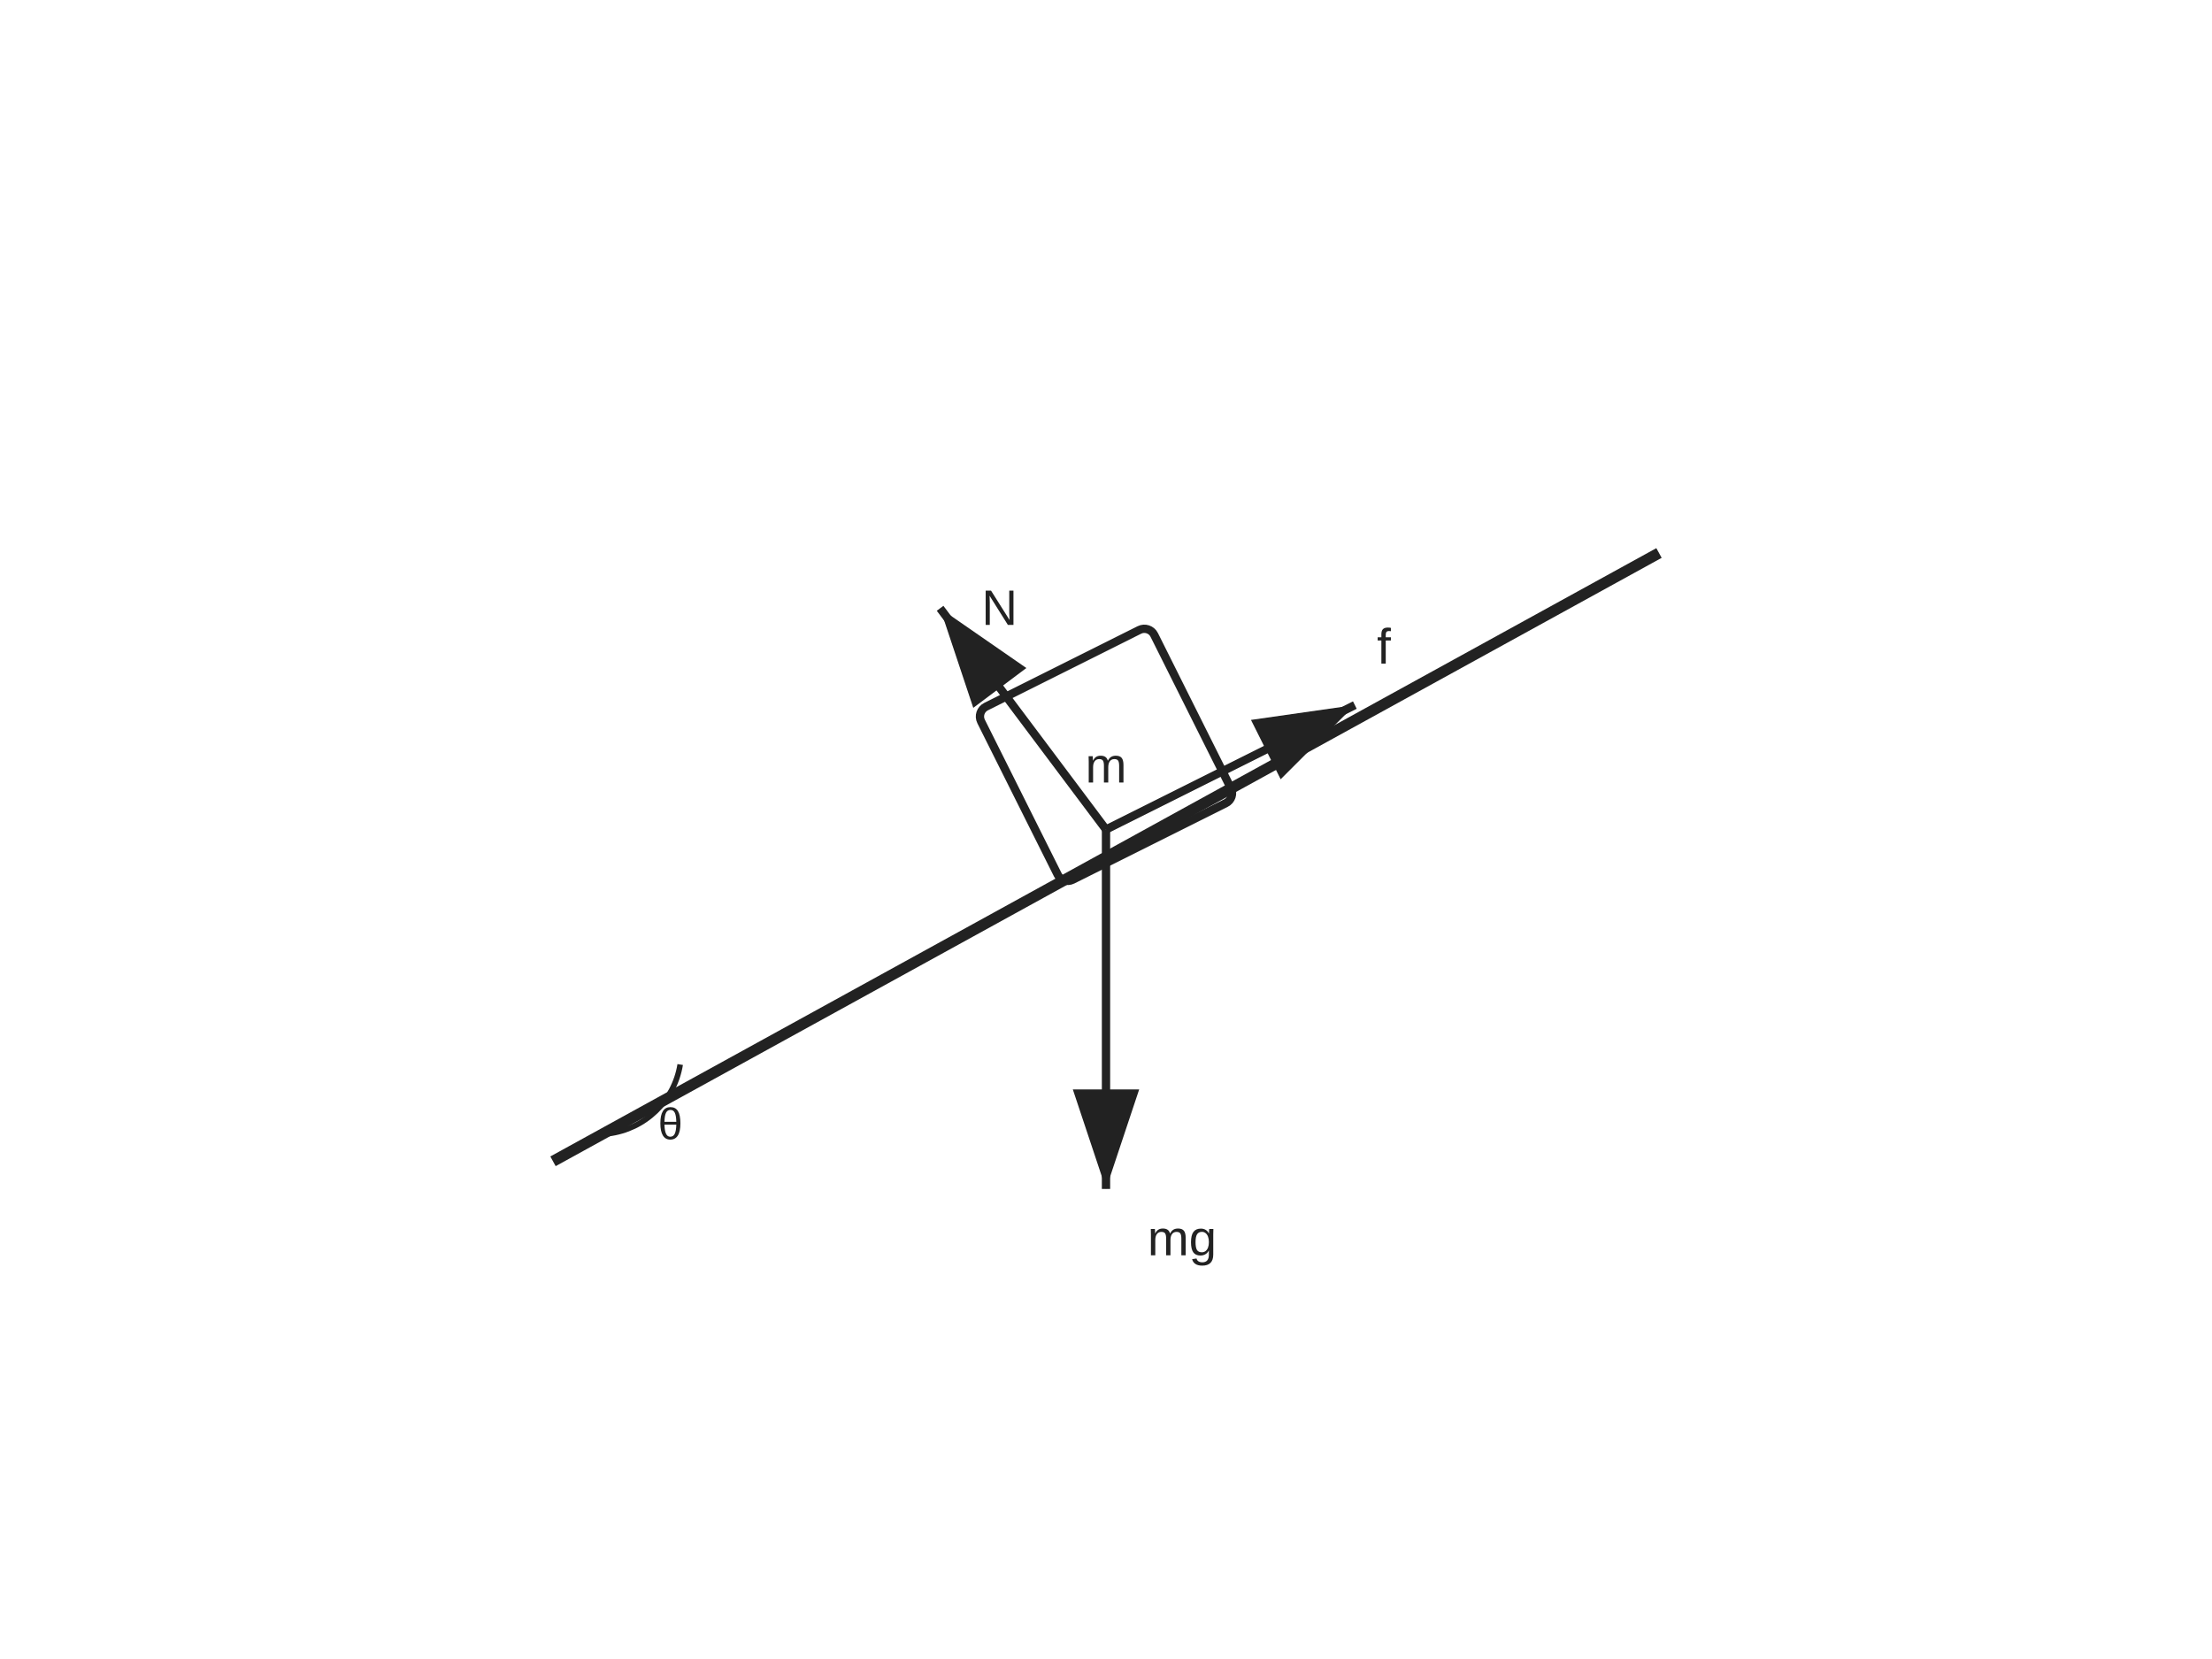
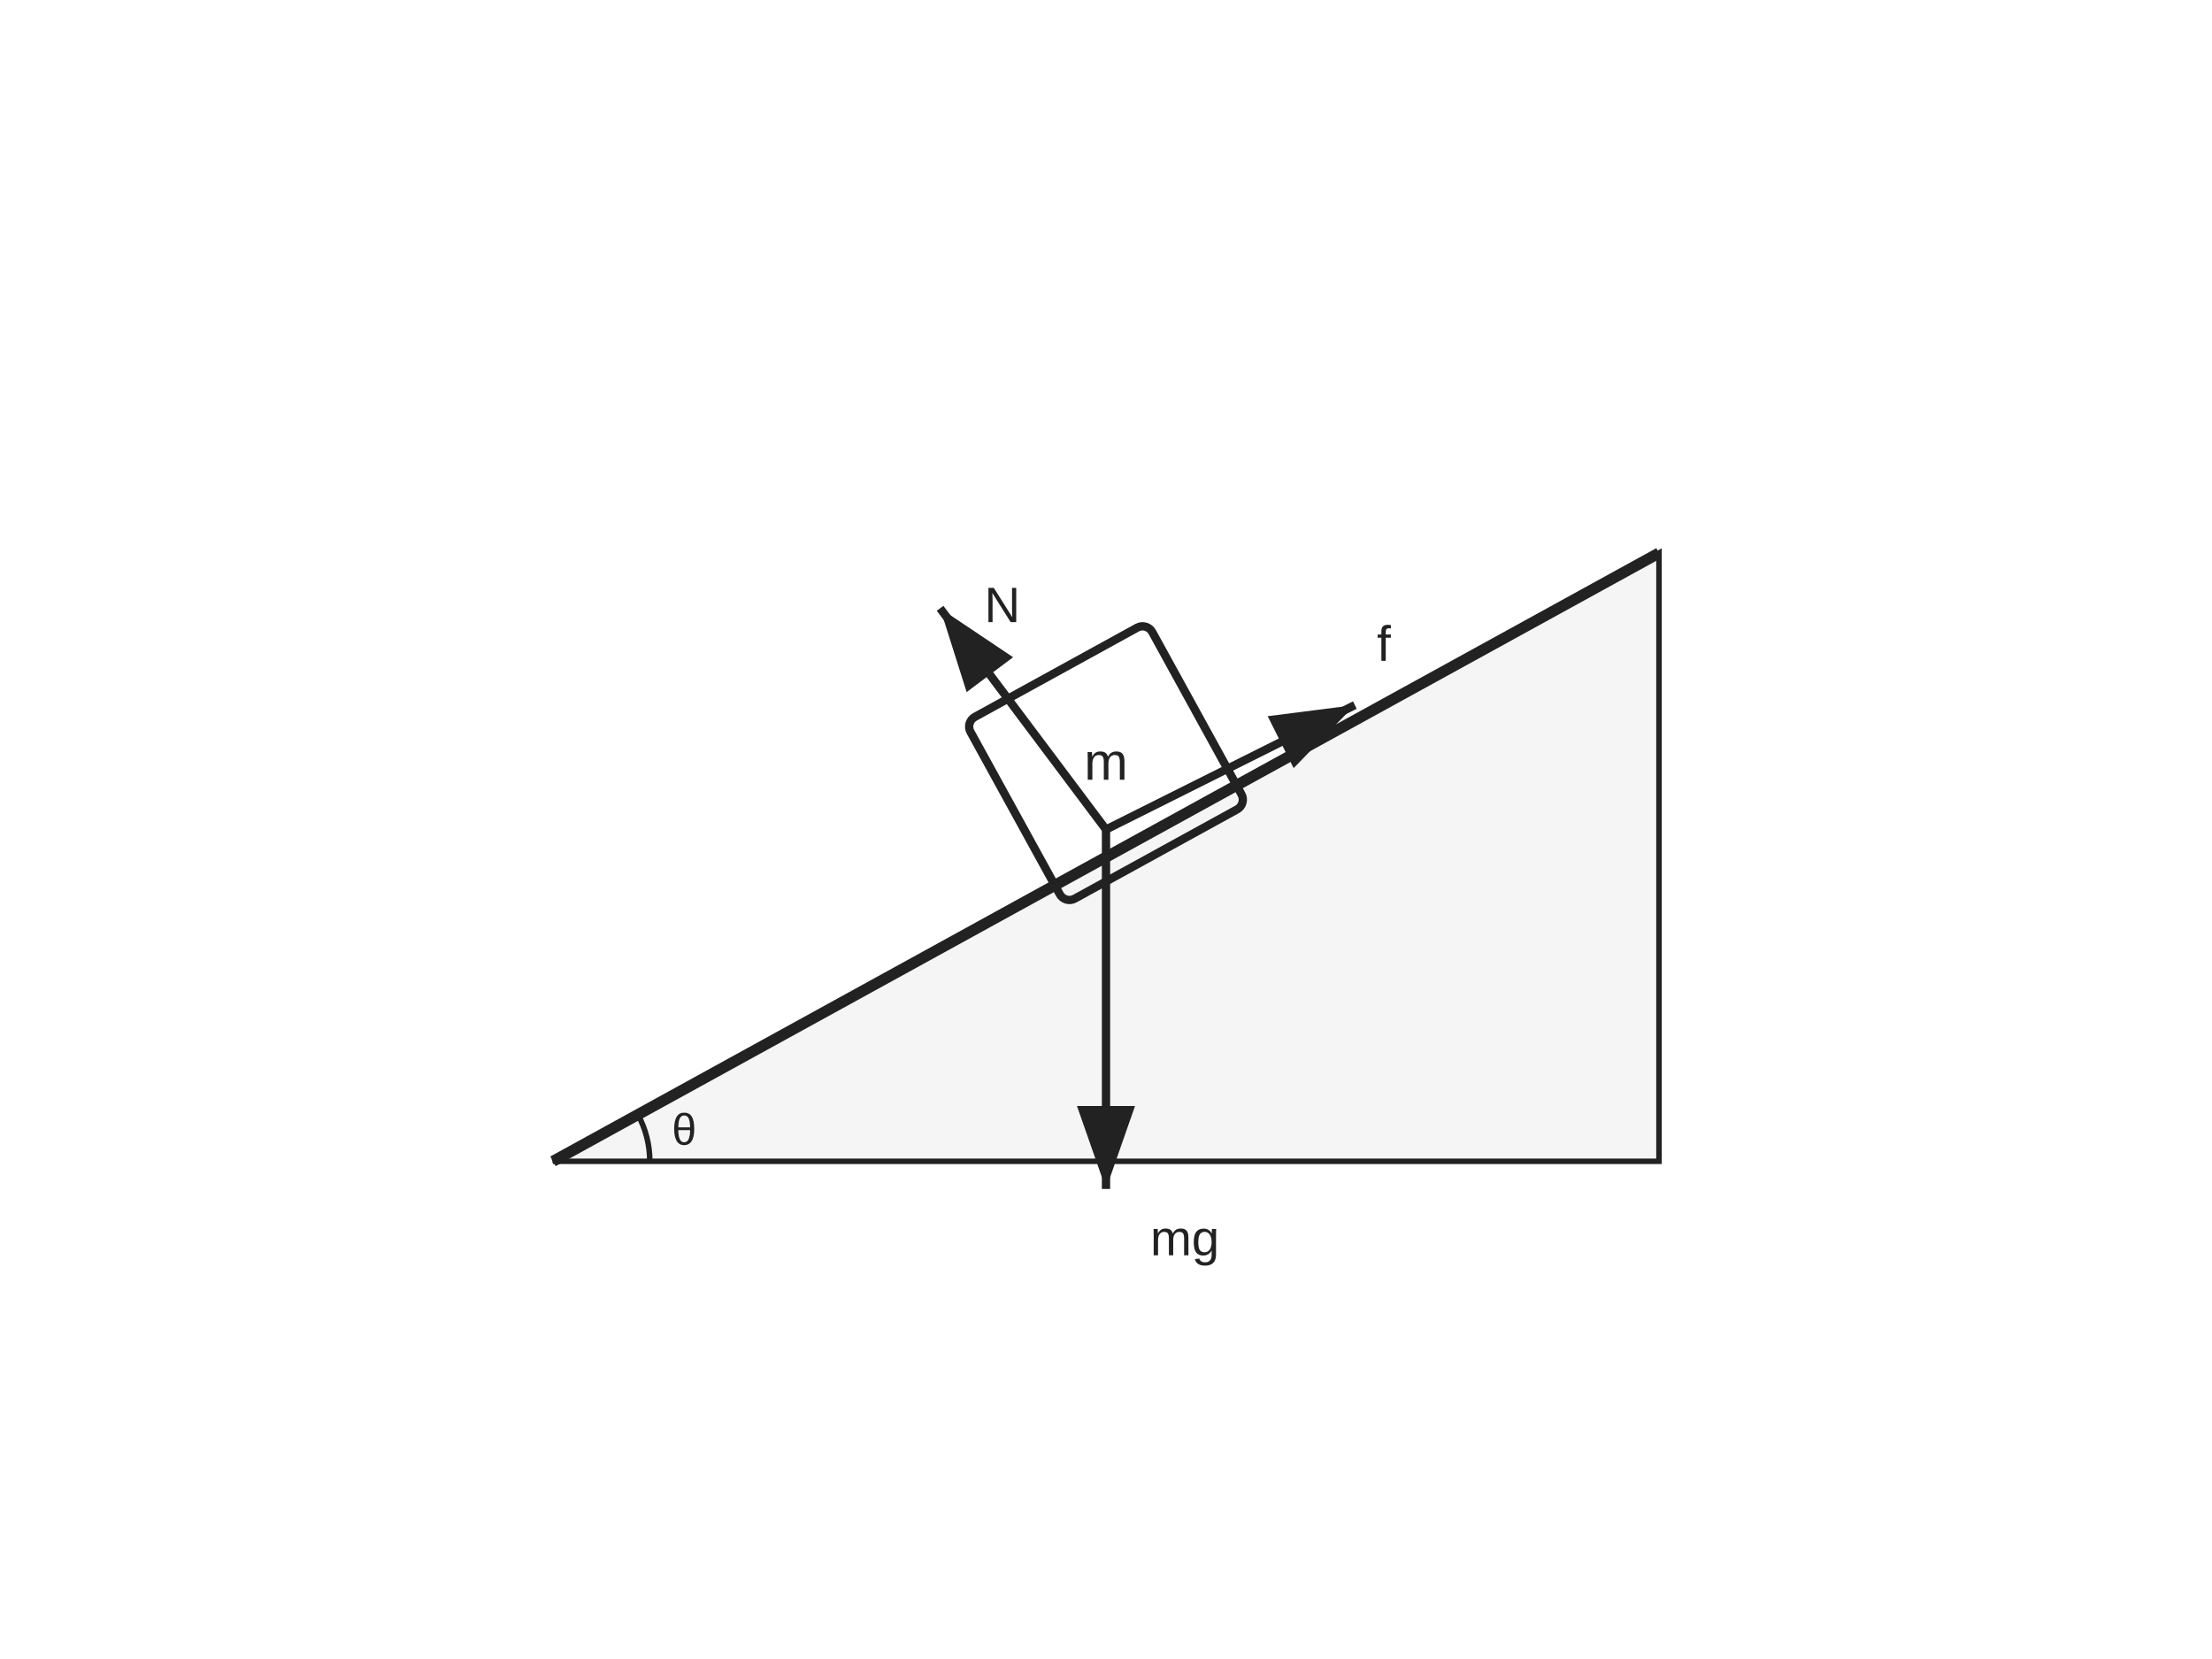
<svg xmlns="http://www.w3.org/2000/svg" width="800" height="600">
  <defs>
-     <marker id="ah" markerWidth="12" markerHeight="8" refX="12" refY="4" orient="auto">
-       <polygon points="0,0 12,4 0,8" fill="#222" />
+     <marker id="ah" markerWidth="10" markerHeight="7" refX="10" refY="3.5" orient="auto">
+       <polygon points="0,0 10,3.5 0,7" fill="#222" />
+     </marker>
+     <marker id="ah-gray" markerWidth="10" markerHeight="7" refX="10" refY="3.5" orient="auto">
+       <polygon points="0,0 10,3.5 0,7" fill="#999" />
+     </marker>
+     <marker id="ah-open" markerWidth="10" markerHeight="7" refX="10" refY="3.5" orient="auto">
+       <polygon points="0,0 10,3.5 0,7" fill="#aaa" />
    </marker>
  </defs>
+   <polygon points="200,420 600,420 600,200" fill="#f5f5f5" stroke="#222" stroke-width="2" />
  <line x1="200" y1="420" x2="600" y2="200" stroke="#222" stroke-width="4" />
-   <rect x="365" y="238" width="70" height="70" fill="none" stroke="#222" stroke-width="3" rx="4" transform="rotate(-26.565 400 273)" />
-   <text x="400" y="283" font-size="18" font-family="Arial" fill="#222" text-anchor="middle">m</text>
-   <path d="M 220 410 A 30 30 0 0 0 246 385" fill="none" stroke="#222" stroke-width="2" />
-   <text x="238" y="412" font-size="16" font-family="Arial" fill="#222">θ</text>
+   <rect x="362.5" y="238.5" width="75" height="75" fill="none" stroke="#222" stroke-width="3" rx="4" transform="rotate(-28.8 400 276)" />
+   <text x="400" y="282" font-size="19" font-family="Arial" fill="#222" text-anchor="middle">m</text>
+   <path d="M 235 420 A 35 35 0 0 0 230.7 403.1" fill="none" stroke="#222" stroke-width="2" />
+   <text x="243" y="414" font-size="16" font-family="Arial" fill="#222">θ</text>
  <line x1="400" y1="300" x2="340.0" y2="220.0" stroke="#222" stroke-width="3" marker-end="url(#ah)" />
-   <text x="355.0" y="226.0" font-size="18" font-family="Arial" fill="#222" text-anchor="start">N</text>
+   <text x="356.0" y="225.0" font-size="18" font-family="Arial" fill="#222" text-anchor="start">N</text>
  <line x1="400" y1="300" x2="400" y2="430.0" stroke="#222" stroke-width="3" marker-end="url(#ah)" />
-   <text x="415" y="454.0" font-size="18" font-family="Arial" fill="#222" text-anchor="start">mg</text>
+   <text x="416" y="454.0" font-size="18" font-family="Arial" fill="#222" text-anchor="start">mg</text>
  <line x1="400" y1="300" x2="490.0" y2="255.0" stroke="#222" stroke-width="3" marker-end="url(#ah)" />
-   <text x="498.0" y="240.0" font-size="18" font-family="Arial" fill="#222" text-anchor="start">f</text>
+   <text x="498.0" y="239.0" font-size="18" font-family="Arial" fill="#222" text-anchor="start">f</text>
</svg>
